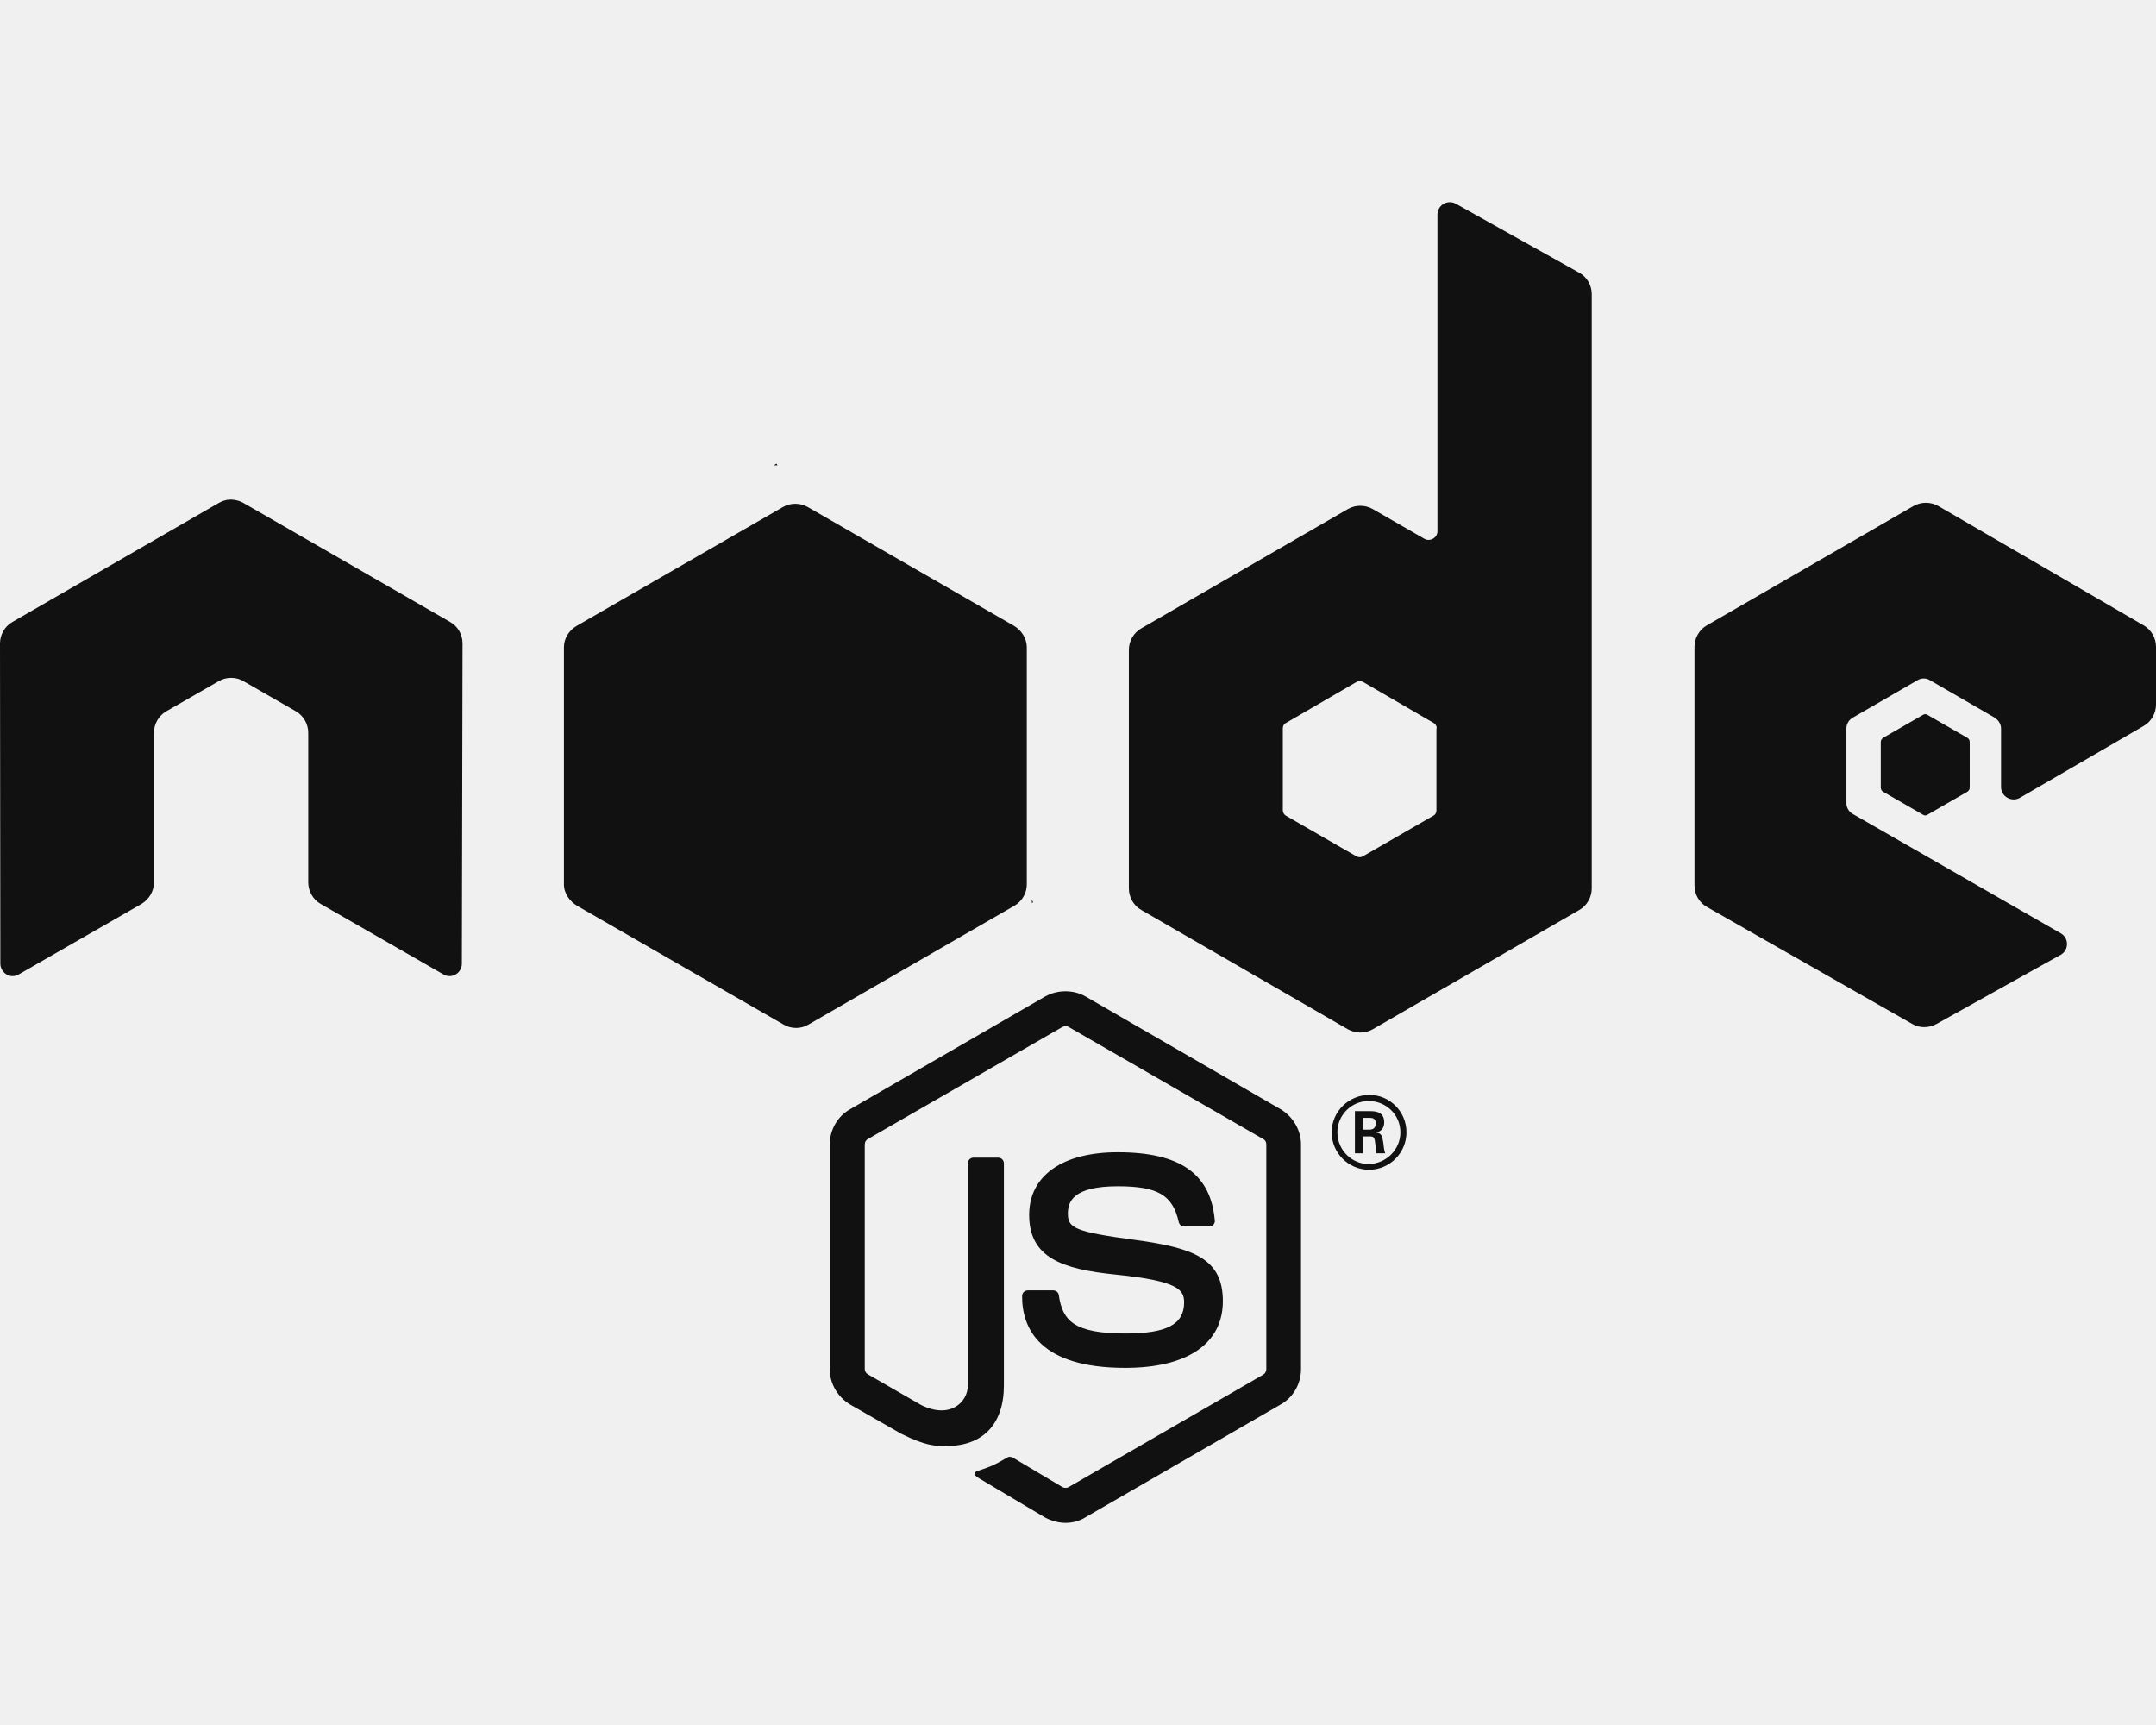
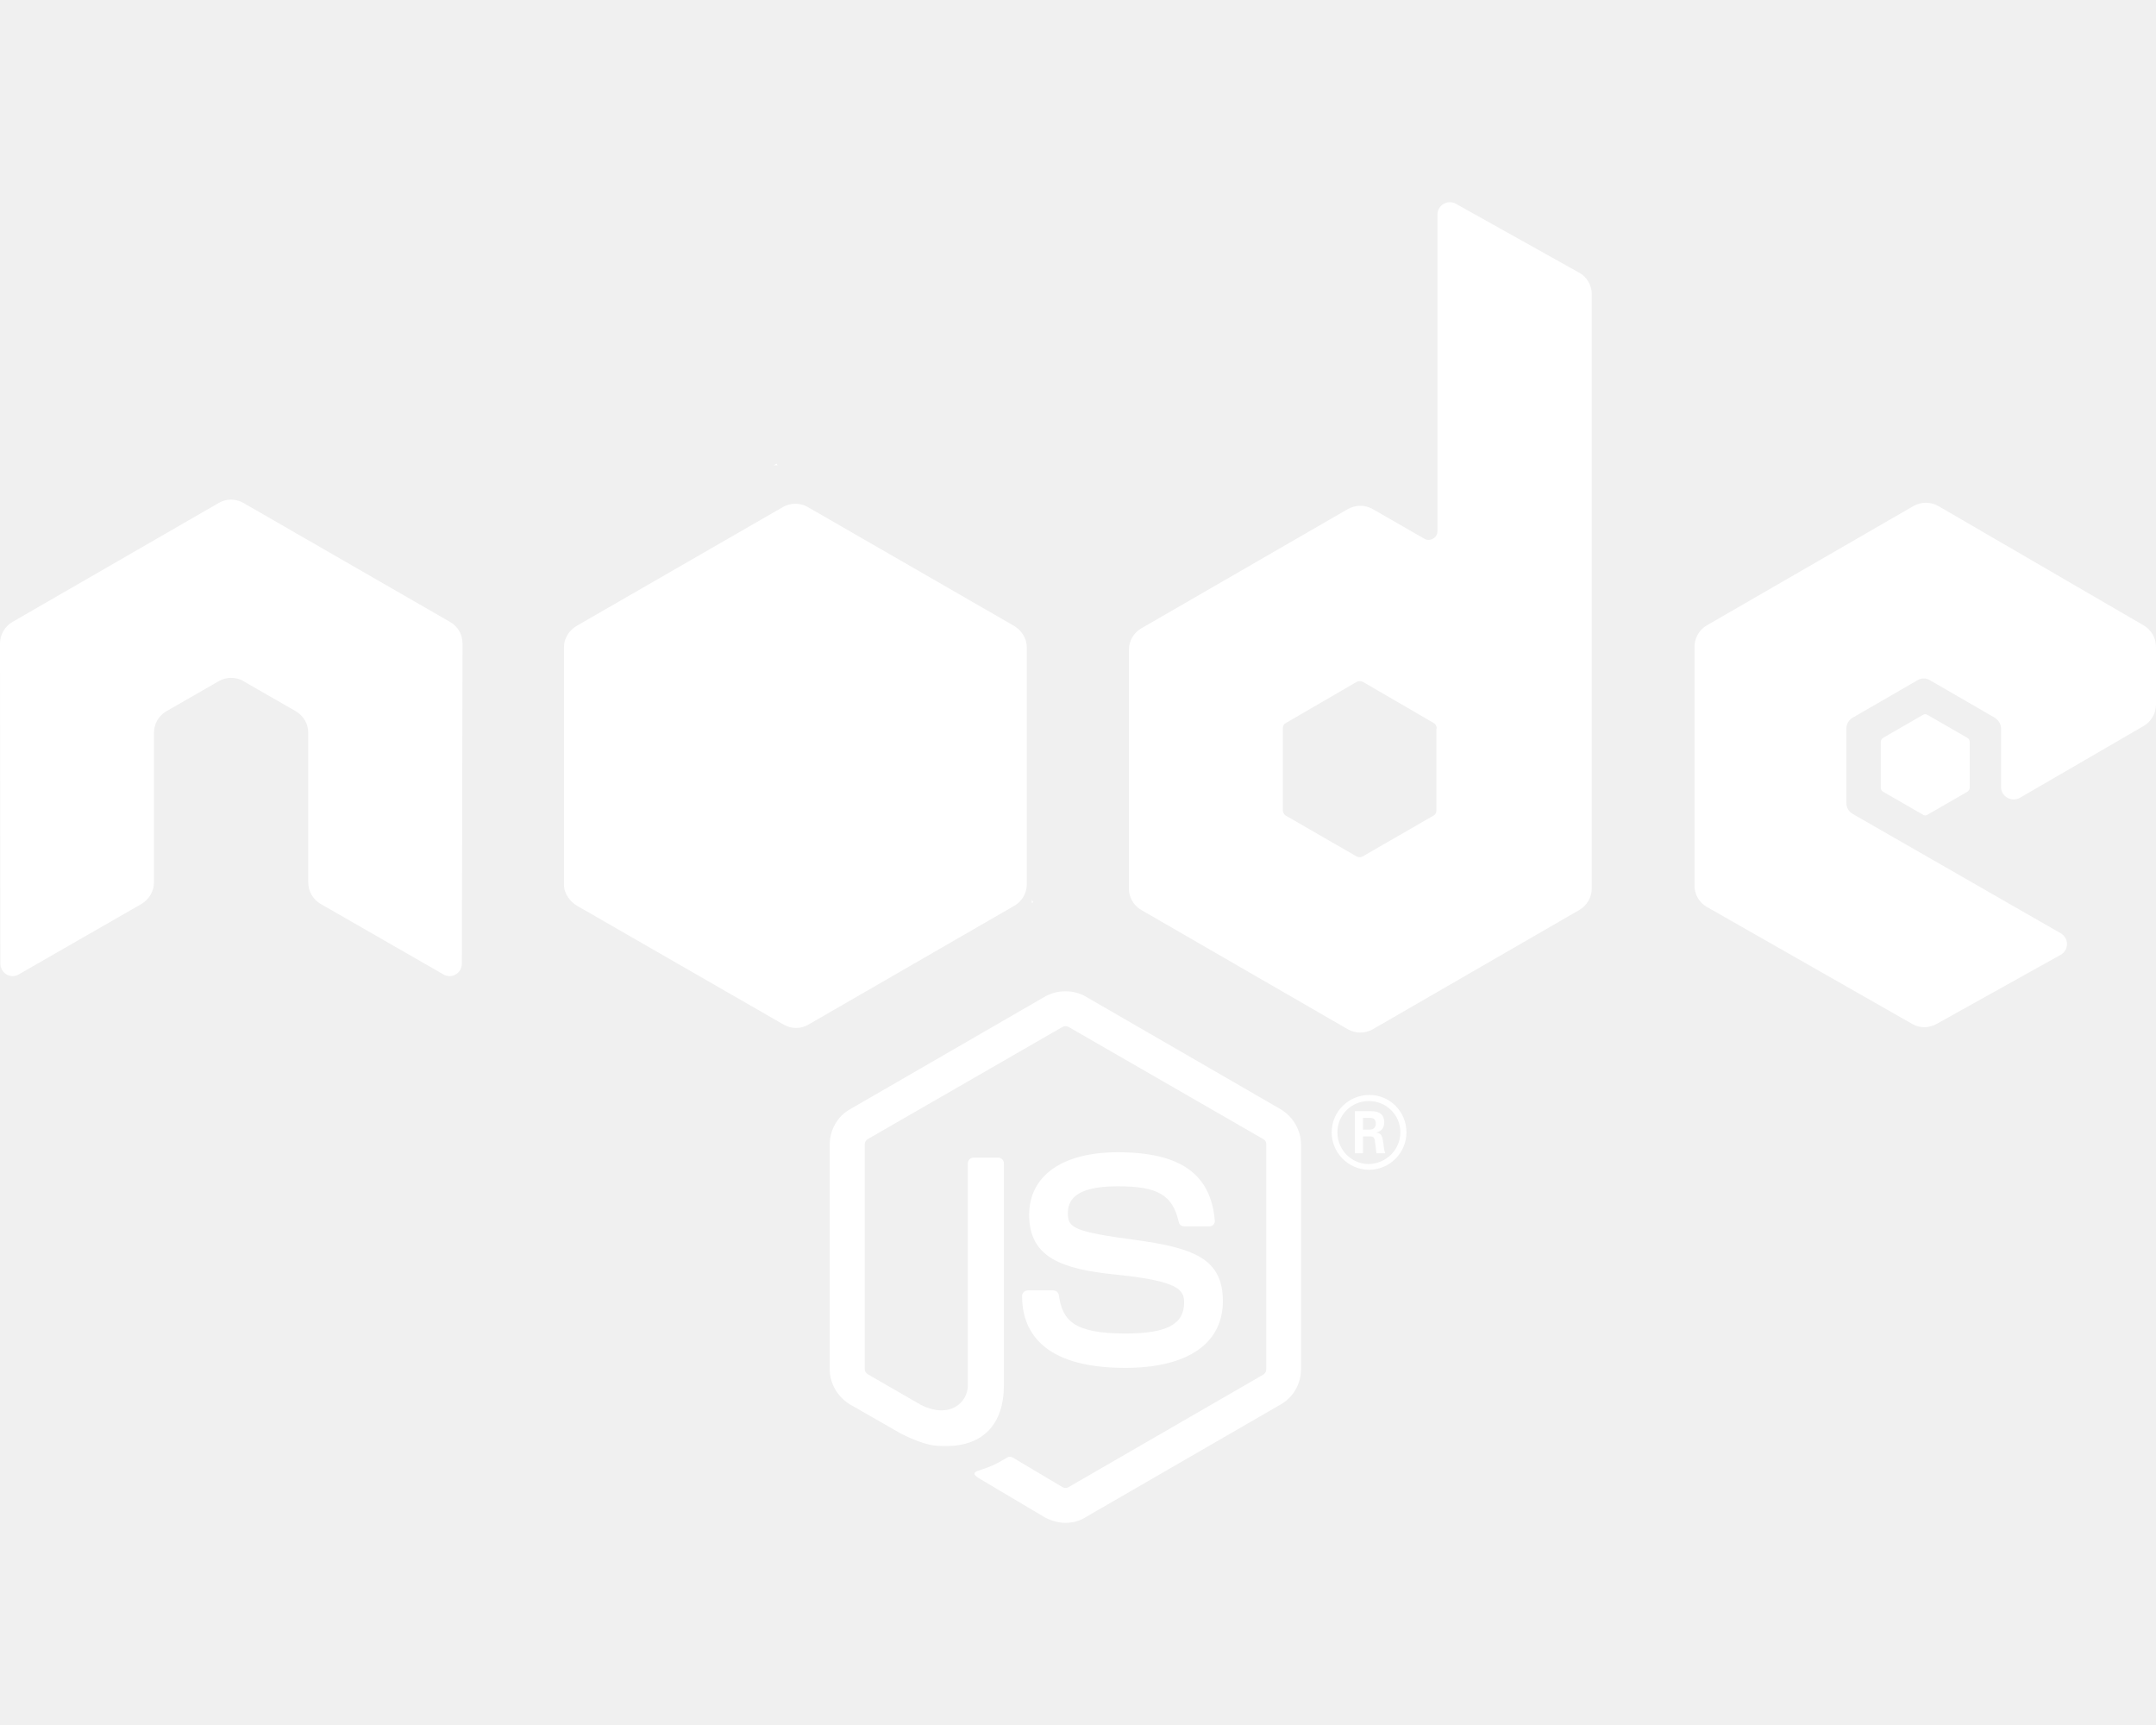
<svg xmlns="http://www.w3.org/2000/svg" width="640" height="512" viewBox="0 0 640 512">
-   <path fill="#111" d="M316.3 452c-2.1 0-4.2-.6-6.1-1.6L291 439c-2.9-1.6-1.5-2.2-.5-2.5c3.8-1.3 4.6-1.6 8.7-4c.4-.2 1-.1 1.4.1l14.8 8.8c.5.3 1.3.3 1.8 0L375 408c.5-.3.9-.9.9-1.6v-66.7c0-.7-.3-1.3-.9-1.6l-57.8-33.3c-.5-.3-1.2-.3-1.8 0l-57.8 33.3c-.6.3-.9 1-.9 1.6v66.7c0 .6.4 1.2.9 1.5l15.8 9.1c8.6 4.3 13.9-.8 13.9-5.8v-65.9c0-.9.7-1.7 1.7-1.7h7.3c.9 0 1.7.7 1.7 1.7v65.9c0 11.5-6.2 18-17.1 18c-3.3 0-6 0-13.3-3.6l-15.2-8.7c-3.7-2.2-6.1-6.2-6.1-10.5v-66.7c0-4.3 2.3-8.4 6.1-10.5l57.8-33.4c3.7-2.1 8.5-2.1 12.1 0l57.8 33.4c3.7 2.2 6.1 6.2 6.1 10.5v66.7c0 4.3-2.3 8.4-6.1 10.5l-57.8 33.4c-1.7 1.1-3.8 1.7-6 1.7m46.7-65.8c0-12.5-8.4-15.8-26.2-18.2c-18-2.4-19.8-3.6-19.8-7.8c0-3.5 1.5-8.1 14.8-8.1c11.9 0 16.3 2.6 18.1 10.6c.2.8.8 1.3 1.6 1.3h7.5c.5 0 .9-.2 1.2-.5c.3-.4.5-.8.4-1.3c-1.2-13.8-10.3-20.2-28.8-20.2c-16.5 0-26.3 7-26.3 18.6c0 12.7 9.8 16.1 25.6 17.7c18.9 1.9 20.4 4.6 20.4 8.3c0 6.5-5.2 9.2-17.4 9.2c-15.3 0-18.7-3.8-19.8-11.4c-.1-.8-.8-1.4-1.7-1.4h-7.5c-.9 0-1.7.7-1.7 1.7c0 9.7 5.3 21.3 30.6 21.3c18.5 0 29-7.2 29-19.8m54.5-50.1c0 6.1-5 11.1-11.1 11.1s-11.1-5-11.1-11.1c0-6.3 5.2-11.1 11.1-11.1c6-.1 11.1 4.8 11.1 11.1m-1.8 0c0-5.2-4.2-9.3-9.4-9.3c-5.1 0-9.3 4.1-9.3 9.3s4.2 9.4 9.3 9.4c5.2-.1 9.4-4.3 9.4-9.4m-4.5 6.2h-2.6c-.1-.6-.5-3.8-.5-3.9c-.2-.7-.4-1.1-1.3-1.1h-2.2v5h-2.4v-12.5h4.3c1.5 0 4.4 0 4.4 3.3c0 2.3-1.5 2.8-2.4 3.1c1.7.1 1.8 1.2 2.1 2.8c.1 1 .3 2.7.6 3.3m-2.8-8.8c0-1.7-1.2-1.7-1.8-1.7h-2v3.5h1.9c1.6 0 1.9-1.1 1.9-1.8M137.3 191c0-2.7-1.4-5.1-3.7-6.4l-61.3-35.3c-1-.6-2.2-.9-3.4-1h-.6c-1.2 0-2.3.4-3.4 1L3.7 184.6C1.4 185.9 0 188.4 0 191l.1 95c0 1.3.7 2.5 1.8 3.2s2.5.7 3.7 0L42 268.3c2.3-1.4 3.7-3.8 3.7-6.4v-44.4c0-2.6 1.4-5.1 3.7-6.4l15.5-8.9c1.2-.7 2.4-1 3.7-1s2.6.3 3.7 1l15.5 8.9c2.3 1.3 3.7 3.8 3.7 6.4v44.4c0 2.6 1.4 5.1 3.7 6.4l36.4 20.9c1.1.7 2.6.7 3.7 0c1.1-.6 1.8-1.9 1.8-3.2zM472.5 87.3v176.4c0 2.6-1.4 5.1-3.7 6.4l-61.3 35.4c-2.3 1.3-5.1 1.3-7.4 0l-61.3-35.4c-2.3-1.3-3.7-3.8-3.7-6.4v-70.8c0-2.6 1.4-5.1 3.7-6.4l61.3-35.4c2.3-1.3 5.1-1.3 7.4 0l15.3 8.8c1.7 1 3.9-.3 3.9-2.2v-94c0-2.8 3-4.6 5.5-3.2l36.5 20.4c2.3 1.2 3.8 3.7 3.8 6.4m-46 128.9c0-.7-.4-1.3-.9-1.6l-21-12.2c-.6-.3-1.3-.3-1.9 0l-21 12.2c-.6.3-.9.9-.9 1.6v24.3c0 .7.4 1.3.9 1.6l21 12.1c.6.3 1.3.3 1.8 0l21-12.1c.6-.3.9-.9.9-1.6v-24.3zm209.8-.7c2.3-1.3 3.7-3.8 3.7-6.4V192c0-2.6-1.4-5.1-3.7-6.4l-60.9-35.4c-2.3-1.3-5.1-1.3-7.4 0l-61.3 35.4c-2.3 1.3-3.7 3.8-3.7 6.4v70.8c0 2.7 1.4 5.1 3.7 6.4l60.9 34.7c2.2 1.3 5 1.3 7.3 0l36.8-20.5c2.5-1.4 2.5-5 0-6.4L550 241.6c-1.2-.7-1.9-1.9-1.9-3.2v-22.2c0-1.3.7-2.5 1.9-3.2l19.2-11.1c1.1-.7 2.6-.7 3.7 0l19.2 11.1c1.1.7 1.9 1.9 1.9 3.2v17.4c0 2.8 3.1 4.6 5.6 3.2zM559 219c-.4.3-.7.7-.7 1.2v13.6c0 .5.3 1 .7 1.2l11.8 6.8c.4.3 1 .3 1.4 0L584 235c.4-.3.7-.7.7-1.2v-13.6c0-.5-.3-1-.7-1.2l-11.8-6.8c-.4-.3-1-.3-1.4 0zm-254.2 43.5v-70.4c0-2.6-1.6-5.1-3.9-6.4l-61.1-35.2c-2.1-1.2-5-1.4-7.4 0l-61.1 35.2c-2.3 1.3-3.9 3.7-3.9 6.4v70.4c0 2.8 1.9 5.2 4 6.4l61.2 35.2c2.4 1.4 5.2 1.3 7.4 0l61-35.2c1.8-1 3.1-2.7 3.6-4.7c.1-.5.2-1.1.2-1.7m-74.3-124.9l-.8.5h1.1zm76.2 130.2l-.4-.7v.9z" />
+   <path fill="#fff" d="M316.3 452c-2.1 0-4.2-.6-6.1-1.6L291 439c-2.9-1.6-1.5-2.2-.5-2.5c3.8-1.3 4.6-1.6 8.7-4c.4-.2 1-.1 1.4.1l14.8 8.8c.5.3 1.3.3 1.8 0L375 408c.5-.3.9-.9.9-1.6v-66.7c0-.7-.3-1.3-.9-1.6l-57.8-33.3c-.5-.3-1.2-.3-1.8 0l-57.8 33.3c-.6.3-.9 1-.9 1.6v66.7c0 .6.4 1.2.9 1.5l15.8 9.1c8.6 4.3 13.9-.8 13.9-5.8v-65.9c0-.9.7-1.7 1.7-1.7h7.3c.9 0 1.7.7 1.7 1.7v65.9c0 11.5-6.2 18-17.1 18c-3.3 0-6 0-13.3-3.6l-15.2-8.7c-3.7-2.2-6.1-6.2-6.1-10.5v-66.7c0-4.3 2.3-8.4 6.1-10.5l57.8-33.4c3.7-2.1 8.5-2.1 12.1 0l57.8 33.4c3.7 2.2 6.1 6.2 6.1 10.5v66.7c0 4.3-2.3 8.4-6.1 10.5l-57.8 33.4c-1.7 1.1-3.8 1.7-6 1.7m46.7-65.8c0-12.5-8.4-15.8-26.2-18.2c-18-2.4-19.8-3.6-19.8-7.8c0-3.5 1.5-8.1 14.8-8.1c11.9 0 16.3 2.6 18.1 10.6c.2.8.8 1.3 1.6 1.3h7.5c.5 0 .9-.2 1.2-.5c.3-.4.5-.8.4-1.3c-1.2-13.8-10.3-20.2-28.8-20.2c-16.5 0-26.3 7-26.3 18.6c0 12.7 9.8 16.1 25.6 17.7c18.9 1.9 20.4 4.6 20.4 8.3c0 6.5-5.2 9.2-17.4 9.2c-15.3 0-18.7-3.8-19.8-11.4c-.1-.8-.8-1.4-1.7-1.4h-7.5c-.9 0-1.7.7-1.7 1.7c0 9.7 5.3 21.3 30.6 21.3c18.5 0 29-7.2 29-19.8m54.5-50.1c0 6.1-5 11.1-11.1 11.1s-11.1-5-11.1-11.1c0-6.3 5.2-11.1 11.1-11.1c6-.1 11.1 4.8 11.1 11.1m-1.8 0c0-5.2-4.2-9.3-9.4-9.3c-5.1 0-9.3 4.1-9.3 9.3s4.2 9.4 9.3 9.4c5.2-.1 9.4-4.3 9.4-9.4m-4.5 6.2h-2.6c-.1-.6-.5-3.8-.5-3.9c-.2-.7-.4-1.1-1.3-1.1h-2.2v5h-2.4v-12.5h4.3c1.5 0 4.4 0 4.4 3.3c0 2.3-1.5 2.8-2.4 3.1c1.7.1 1.8 1.2 2.1 2.8c.1 1 .3 2.7.6 3.3m-2.8-8.8c0-1.7-1.2-1.7-1.8-1.7h-2v3.5h1.9c1.6 0 1.9-1.1 1.9-1.8M137.3 191c0-2.7-1.4-5.1-3.7-6.4l-61.3-35.3c-1-.6-2.2-.9-3.4-1h-.6c-1.2 0-2.3.4-3.4 1L3.7 184.6C1.4 185.9 0 188.4 0 191l.1 95c0 1.3.7 2.5 1.8 3.2s2.5.7 3.7 0L42 268.3c2.3-1.4 3.7-3.8 3.7-6.4v-44.4c0-2.6 1.4-5.1 3.7-6.4l15.5-8.9c1.2-.7 2.4-1 3.7-1s2.6.3 3.7 1l15.5 8.9c2.3 1.3 3.7 3.8 3.7 6.4v44.4c0 2.6 1.4 5.1 3.7 6.4l36.4 20.9c1.1.7 2.6.7 3.7 0c1.1-.6 1.8-1.9 1.8-3.2zM472.5 87.3v176.4c0 2.6-1.4 5.1-3.7 6.4l-61.3 35.4c-2.3 1.3-5.1 1.3-7.4 0l-61.3-35.4c-2.3-1.3-3.7-3.8-3.7-6.4v-70.8c0-2.6 1.4-5.1 3.7-6.4l61.3-35.4c2.3-1.3 5.1-1.3 7.4 0l15.3 8.8c1.7 1 3.9-.3 3.9-2.2v-94c0-2.8 3-4.6 5.5-3.2l36.5 20.4c2.3 1.2 3.8 3.7 3.8 6.4m-46 128.9c0-.7-.4-1.3-.9-1.6l-21-12.2c-.6-.3-1.3-.3-1.9 0l-21 12.2c-.6.3-.9.9-.9 1.6v24.3c0 .7.4 1.3.9 1.6l21 12.1c.6.3 1.3.3 1.8 0l21-12.1c.6-.3.9-.9.9-1.6v-24.3zm209.8-.7c2.3-1.3 3.7-3.8 3.7-6.4V192c0-2.6-1.4-5.1-3.7-6.4l-60.9-35.4c-2.3-1.3-5.1-1.3-7.4 0l-61.3 35.4c-2.3 1.3-3.7 3.8-3.7 6.4v70.8c0 2.7 1.4 5.1 3.7 6.4l60.9 34.7c2.2 1.3 5 1.3 7.3 0l36.8-20.5c2.5-1.4 2.5-5 0-6.4L550 241.6c-1.2-.7-1.9-1.9-1.9-3.2v-22.2c0-1.3.7-2.5 1.9-3.2l19.2-11.1c1.1-.7 2.6-.7 3.7 0l19.2 11.1c1.1.7 1.9 1.9 1.9 3.2v17.4c0 2.8 3.1 4.6 5.6 3.2zM559 219c-.4.3-.7.7-.7 1.2v13.6c0 .5.3 1 .7 1.2l11.8 6.8c.4.3 1 .3 1.4 0L584 235c.4-.3.7-.7.7-1.2v-13.6c0-.5-.3-1-.7-1.2l-11.8-6.8c-.4-.3-1-.3-1.4 0zm-254.2 43.5v-70.4c0-2.6-1.6-5.1-3.9-6.4l-61.1-35.2c-2.1-1.2-5-1.4-7.4 0l-61.1 35.2c-2.3 1.3-3.9 3.7-3.9 6.4v70.4c0 2.8 1.9 5.2 4 6.4l61.2 35.2c2.4 1.4 5.2 1.3 7.4 0l61-35.2c1.8-1 3.1-2.7 3.6-4.7c.1-.5.2-1.1.2-1.7m-74.3-124.9l-.8.5h1.1zm76.2 130.2l-.4-.7v.9z" />
</svg>
